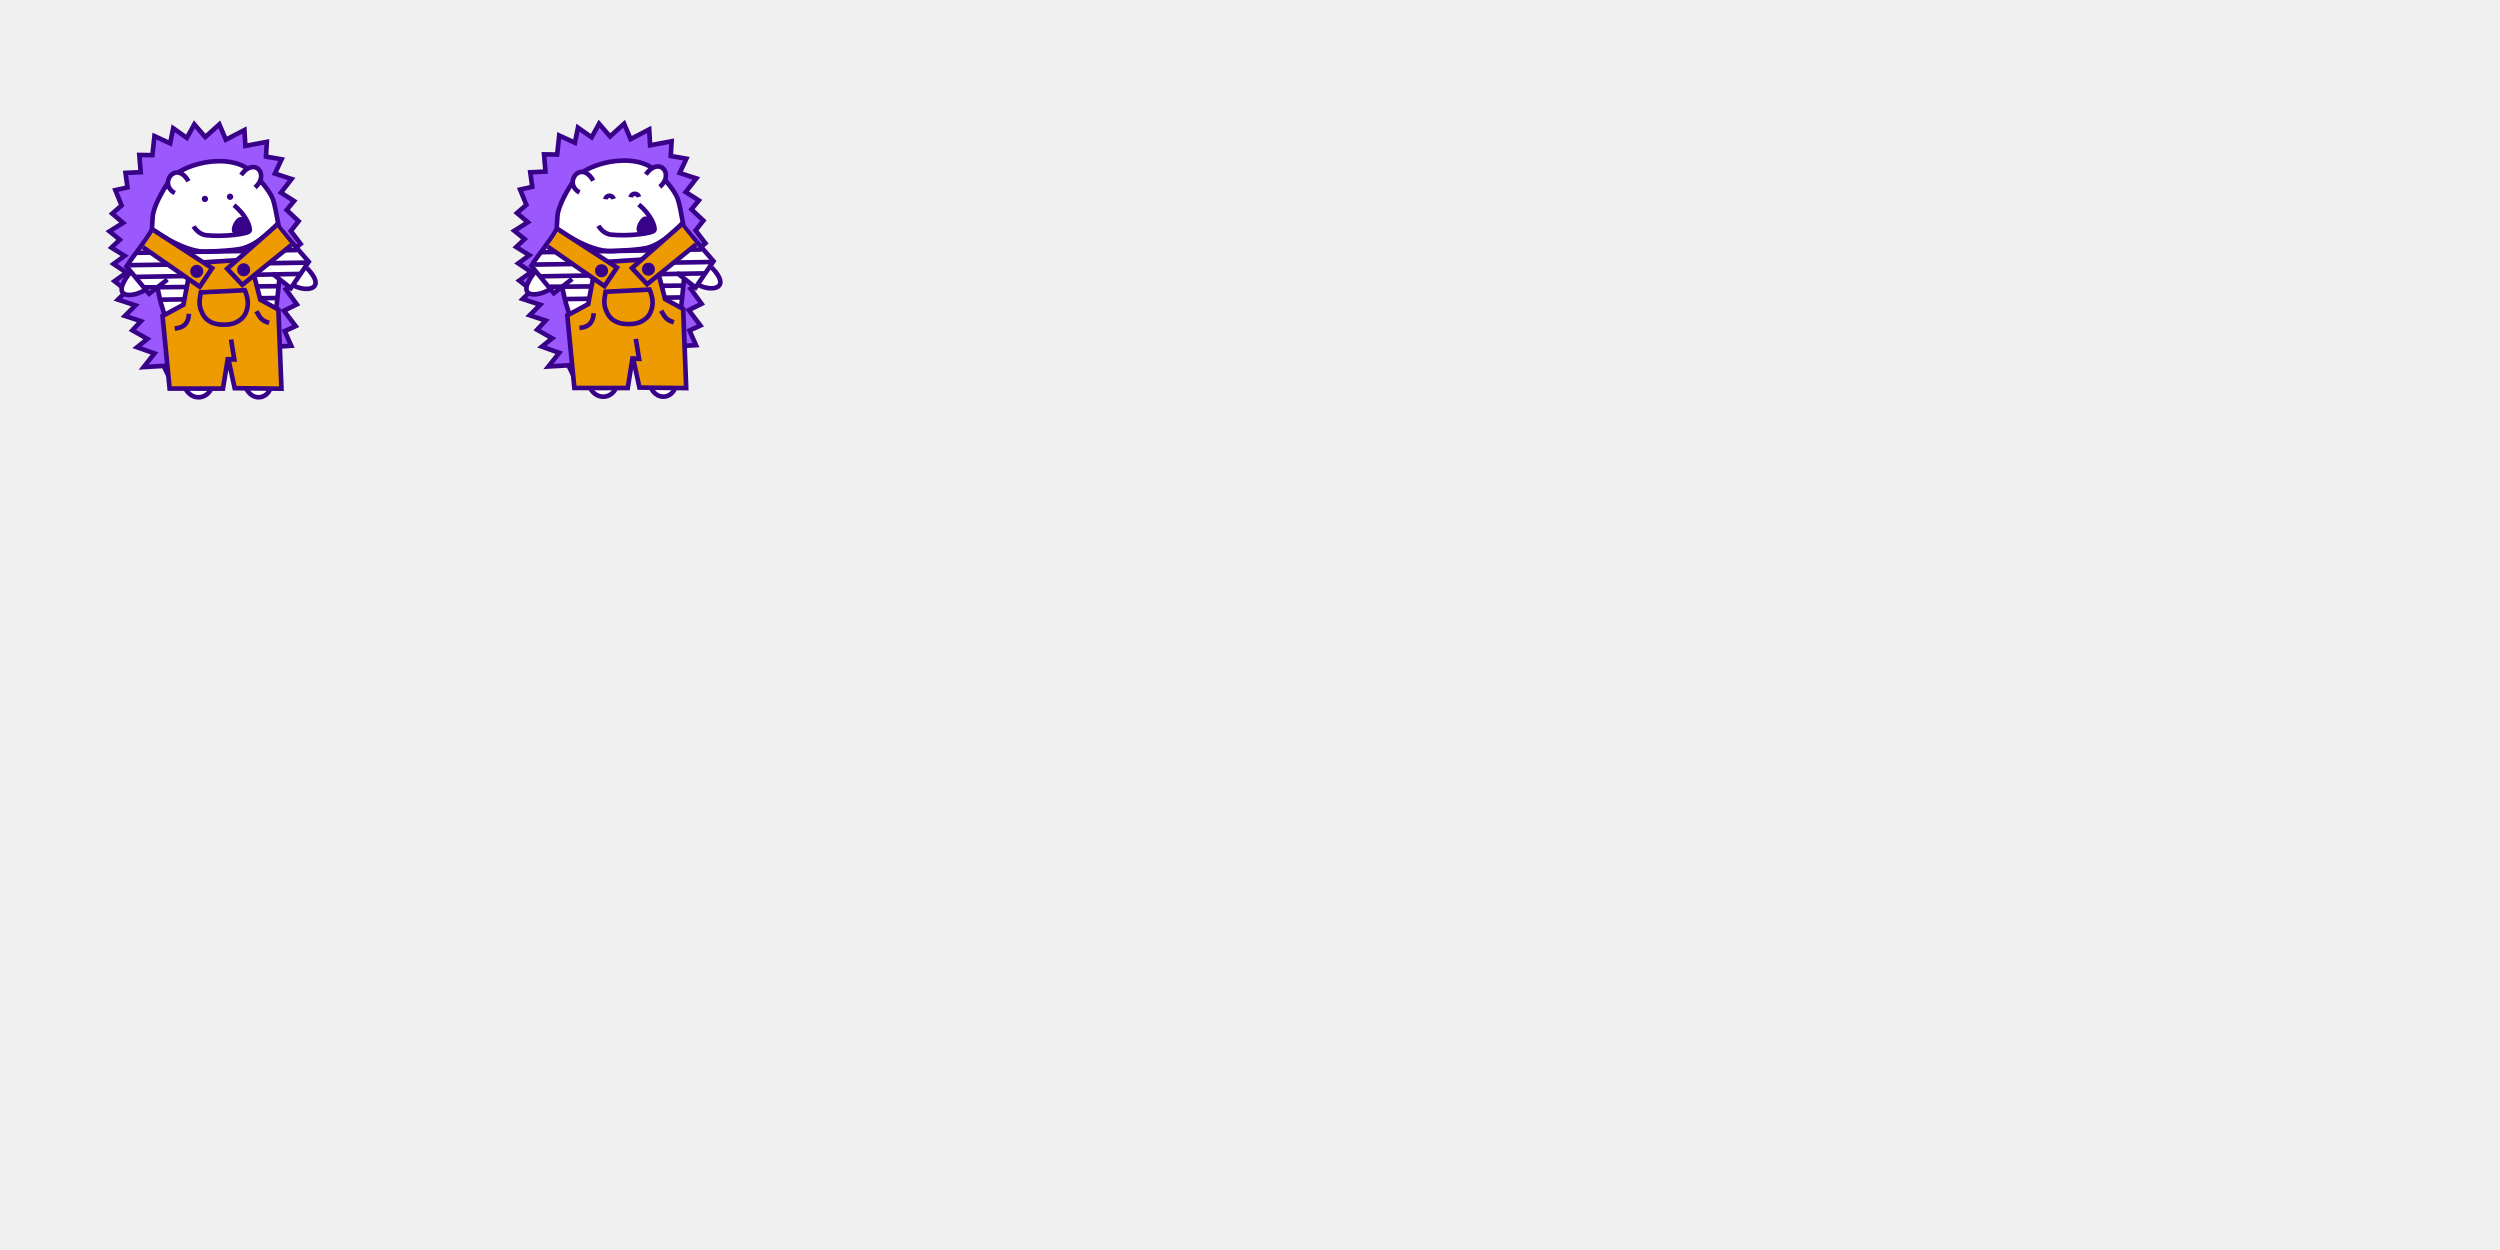
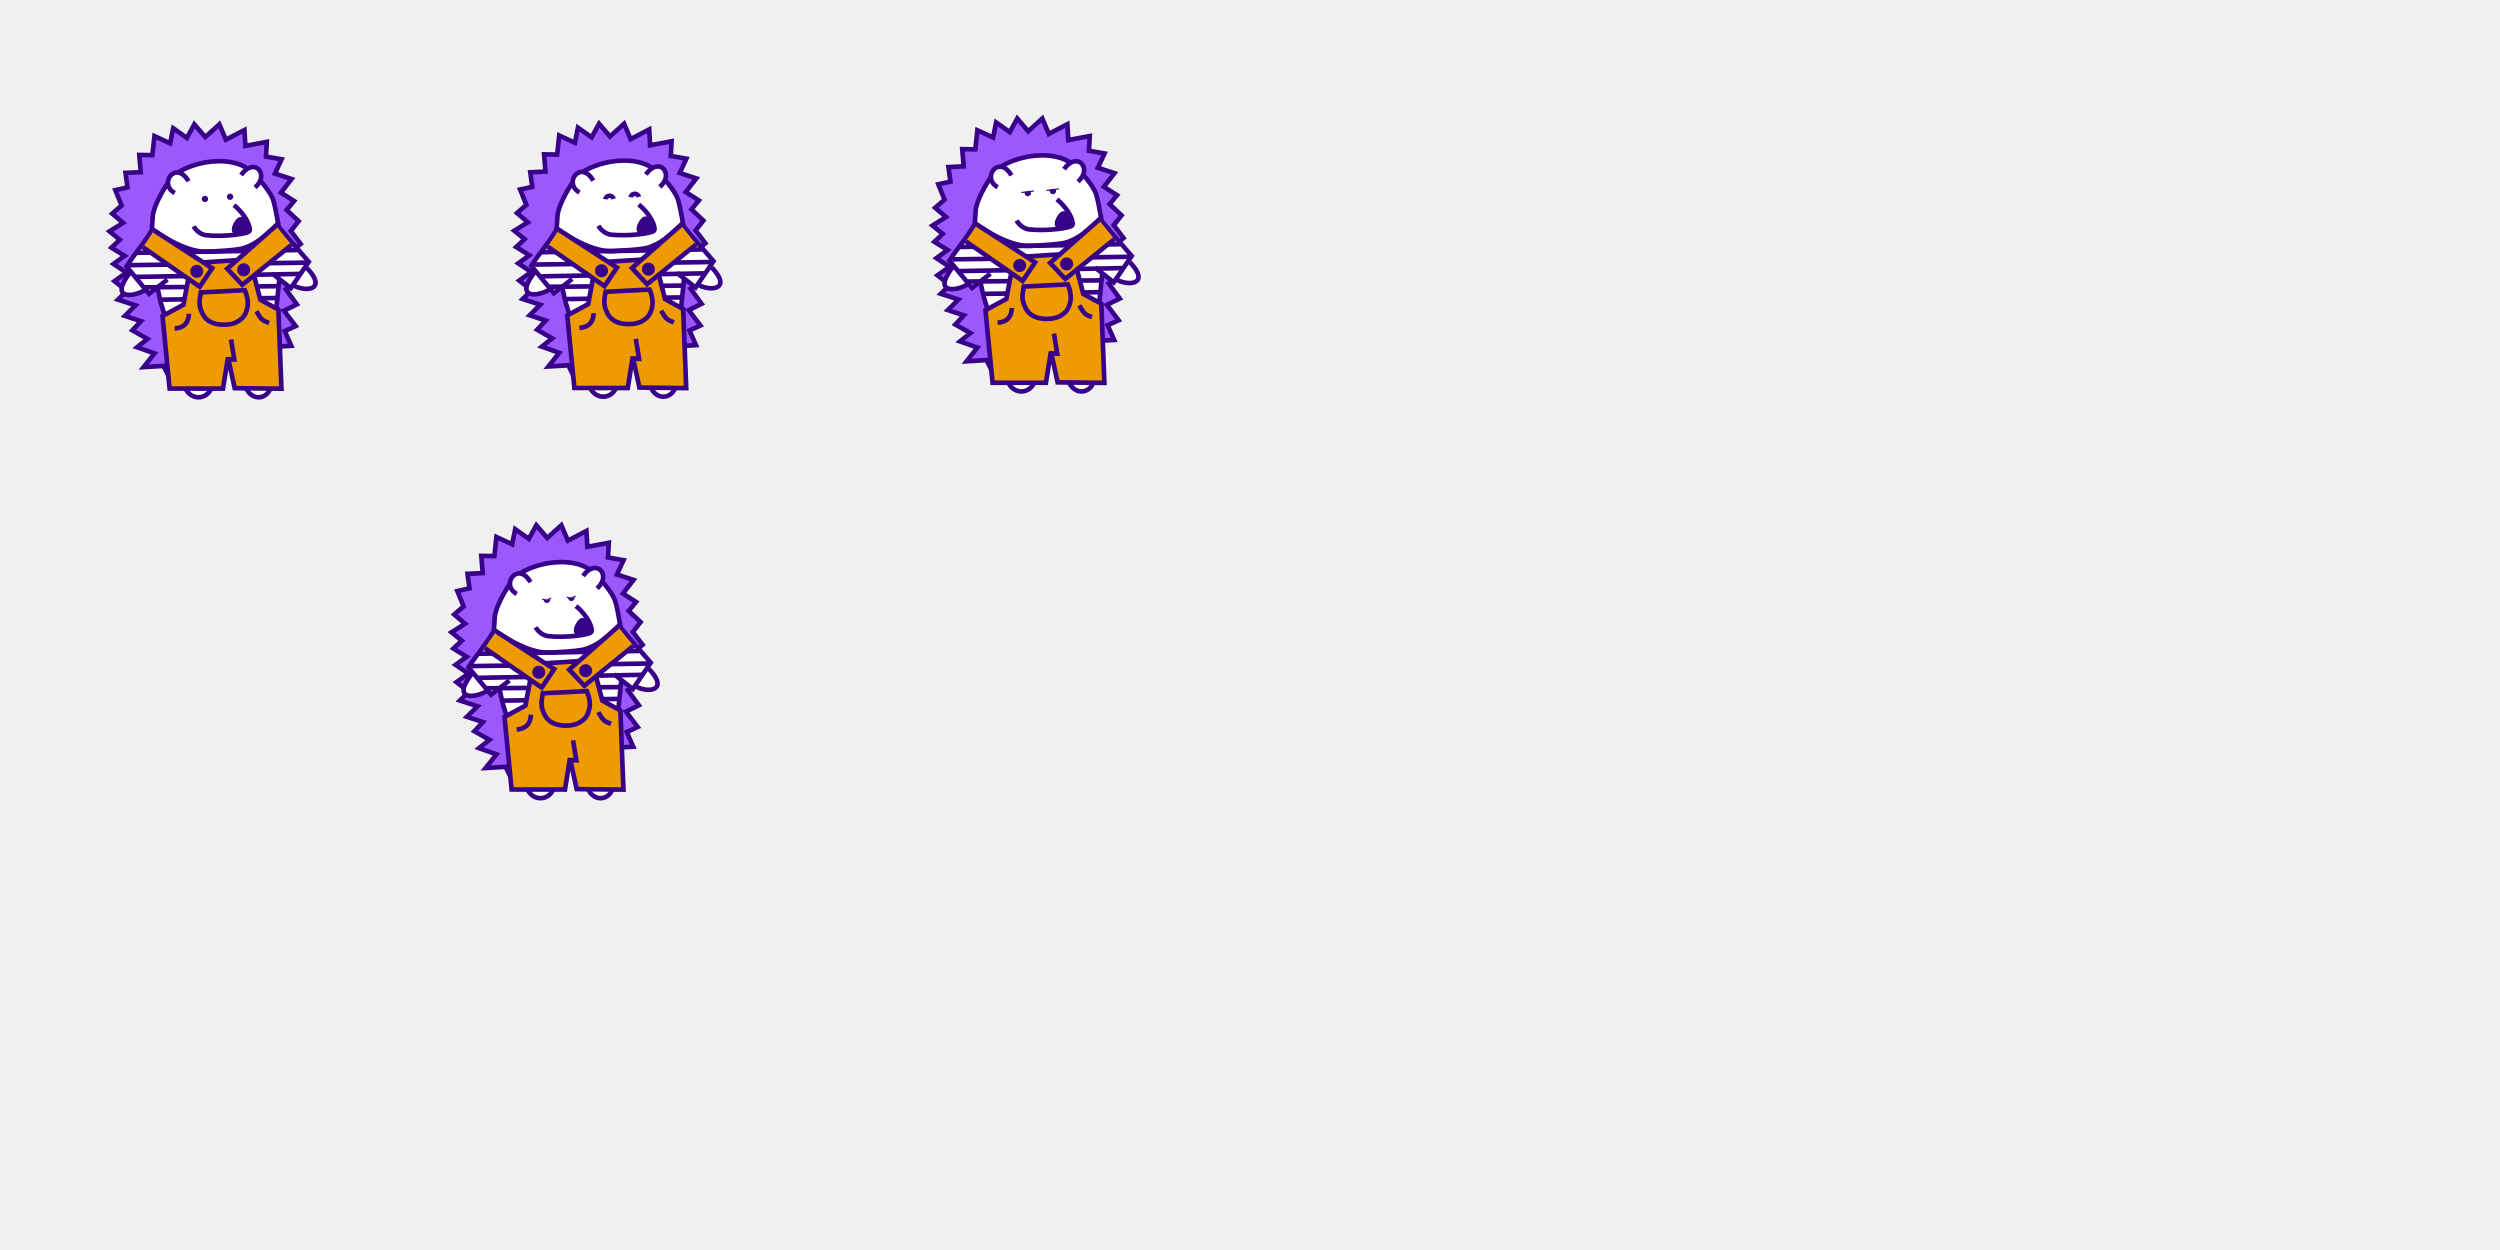
<svg xmlns="http://www.w3.org/2000/svg" xmlns:xlink="http://www.w3.org/1999/xlink" width="6480" height="3240" viewBox="0 0 540 270" version="1.1" id="svg1">
  <defs id="defs1">
    <linearGradient id="swatch44">
      <stop style="stop-color:#ff80f1;stop-opacity:1;" offset="0" id="stop44" />
    </linearGradient>
    <linearGradient id="swatch43">
      <stop style="stop-color:#ff80f1;stop-opacity:1;" offset="0" id="stop43" />
    </linearGradient>
    <pattern xlink:href="#pattern12" preserveAspectRatio="xMidYMid" id="pattern15" patternTransform="translate(-4.2089842e-6,-2.1347655e-5)" />
    <pattern xlink:href="#pattern11" preserveAspectRatio="xMidYMid" id="pattern13" patternTransform="translate(-4.2089842e-6,-1.1347656e-5)" />
    <pattern patternUnits="userSpaceOnUse" width="145.163" height="23.961" patternTransform="translate(194.6471,528.9346)" preserveAspectRatio="xMidYMid" id="pattern11">
      <rect style="fill:#ffffff;stroke:#6002ee;stroke-width:12;stroke-dasharray:none" id="rect11-6" width="133.163" height="11.961" x="6" y="6" rx="18" />
    </pattern>
    <pattern patternUnits="userSpaceOnUse" width="145.163" height="23.961" patternTransform="translate(194.6471,528.9346)" preserveAspectRatio="xMidYMid" id="pattern12">
      <rect style="fill:url(#pattern13);stroke:none" width="145.163" height="23.961" x="0" y="0" id="rect12" />
    </pattern>
    <pattern patternUnits="userSpaceOnUse" width="145.163" height="23.961" patternTransform="translate(194.6471,528.9346)" preserveAspectRatio="xMidYMid" id="pattern14">
      <rect style="fill:url(#pattern15);stroke:none" width="145.163" height="23.961" x="0" y="0" id="rect13" />
    </pattern>
  </defs>
  <g id="layer1">
    <path style="fill:#9a58fd;fill-opacity:1;stroke:#370188;stroke-width:1;stroke-dasharray:none;stroke-opacity:1" d="m 35.334,79.037 -4.307,0.258 2.336,-2.958 -3.76,-1.331 2.241,-1.799 -3.254,-1.854 1.849,-1.983 -3.461,-1.138 2.287,-2.277 -3.8,-1.238 1.934,-1.892 -2.671,-2.092 2.586,-1.846 -2.8,-1.876 2.409,-1.753 -2.854,-1.769 1.811,-1.707 -2.225,-1.808 2.933,-1.845 -2.348,-1.985 2.025,-1.769 -1.349,-3.307 2.623,-0.586 -0.428,-3.136 3.285,-0.155 -0.306,-3.72 2.825,0.044 0.446,-4.121 3.393,1.567 0.66,-3.259 2.948,2.09 1.612,-2.936 2.364,2.751 3.04,-2.751 1.408,3.323 4.011,-2.093 0.2,3.426 4.639,-0.868 -0.184,3.176 3.374,0.587 -1.444,3.084 3.596,1.176 -2.297,2.947 2.842,1.806 -1.599,1.93 2.574,2.425 -1.678,2.122 2.116,2.781 -1.894,1.604 1.34,3.322 -2.36,0.74 2.29,2.536 -2.58,1.597 2.383,3.272 -2.773,1.37 2.524,3.319 -2.362,1.077 1.403,3.173 -3.911,0.235 0.412,3.823 -2.803,-1.443 -0.783,3.357 -3.374,-1.676 -0.955,2.231 -2.432,-3.235 -1.76,4.24 -2.357,-2.546 -2.475,2.462 -2.847,-1.89 -2.971,1.484 z" id="path1" />
    <path style="fill:#ffffff;fill-opacity:1;stroke:#370188;stroke-width:1;stroke-dasharray:none;stroke-opacity:1" d="m 35.593,68.099 c 0,0 -0.256,-0.61 -0.81,-2.545 -0.554,-1.935 -2.055,-10.077 -2.055,-10.077 -0.209,-1.84 0.107,-6.347 0.261,-8.716 0.134,-2.065 2.166,-5.765 3.723,-7.888 1.354,-1.847 4.136,-2.934 6.344,-3.512 3.147,-0.825 8.102,-1.002 10.994,1.503 1.911,1.656 4.29,4.432 4.924,6.246 0.625,1.791 1.808,8.872 1.988,11.273 0,0 -0.892,8.241 -1.021,9.808 -0.129,1.567 -0.291,2.469 -0.291,2.469" id="path24-7" />
    <circle style="fill:#370189;fill-opacity:1;stroke:#370188;stroke-width:0;stroke-dasharray:none;stroke-opacity:1" id="path2-9" cx="49.694" cy="42.497" r="0.687" />
    <circle style="fill:#370189;fill-opacity:1;stroke:#370188;stroke-width:0;stroke-dasharray:none;stroke-opacity:1" id="path2-9-9" cx="44.261" cy="42.969" r="0.687" />
    <path style="fill:#ffffff;fill-opacity:1;stroke:#370188;stroke-width:1;stroke-dasharray:none;stroke-opacity:1" d="m 50.533,44.317 c 2.627,2.108 3.646,4.812 3.383,5.54 -0.255,0.706 -5.71,1.355 -9.389,0.954 -1.178,-0.128 -2.259,-1.095 -2.696,-1.919" id="path7" />
    <path style="fill:#370188;fill-opacity:1;stroke:#370188;stroke-width:1.44;stroke-dasharray:none;stroke-opacity:1" d="m 51.928,47.587 c -0.422,0.142 -1.208,1.38 -1.143,2.086 0.065,0.706 1.394,-0.087 1.394,-0.087 l 0.909,-0.258 -0.336,-1.051 c 0,0 -0.402,-0.832 -0.824,-0.69 z" id="path8" />
    <path style="fill:#ffffff;fill-opacity:1;stroke:#370188;stroke-width:1;stroke-dasharray:none;stroke-opacity:1" d="m 57.664,75.227 c 0,0 1.315,5.244 1,7.686 -0.423,3.274 -3.94,3.976 -5.448,1.082 -1.099,-2.11 -3.198,-7.358 -3.198,-7.358" id="path11-9" />
    <path style="fill:#ffffff;fill-opacity:1;stroke:#370188;stroke-width:1;stroke-dasharray:none;stroke-opacity:1" d="m 47.549,76.965 c 0,0 -0.841,4.155 -1.78,6.67 -1.028,2.754 -4.379,2.953 -5.729,0.283 -1.769,-3.499 -1.676,-8.168 -1.676,-8.168" id="path12" />
    <path style="fill:#ffffff;fill-opacity:1;stroke:#370188;stroke-width:1;stroke-dasharray:none;stroke-opacity:1" d="m 28.258,58.653 c -4.88,6.108 0.451,5.674 3.177,3.923" id="path10-71" />
    <path style="fill:#ffffff;fill-opacity:1;stroke:#370188;stroke-width:1;stroke-dasharray:none;stroke-opacity:1" d="m 66.298,57.904 c 4.307,4.454 0.225,5.299 -2.727,3.839" id="path9-6" />
    <path style="fill:#ffffff;fill-opacity:1;stroke:#370189;stroke-width:1;stroke-dasharray:none;stroke-opacity:1" d="m 36.157,60.384 -3.96,3.074 -4.871,-5.913 c 1.954,-3.032 3.781,-4.91 5.57,-8.033 0,0 6.815,5.145 12.021,4.864 2.255,-0.122 5.473,-0.313 6.984,-0.604 3.966,-0.765 7.902,-5.247 7.902,-5.247 l 2.483,2.941 4.405,5.08 -3.875,5.689 -4.049,-3.182" id="path13-4" />
    <path style="fill:#ffdb00;fill-opacity:1;stroke:#370188;stroke-width:1;stroke-dasharray:none;stroke-opacity:1" d="m 29.41,54.604 34.73,-0.592 m -36.183,3.265 38.469,-0.556 m -37.117,3.093 35.507,-0.65 m -33.494,2.904 28.551,-0.25 m -24.941,2.911 24.837,-0.361" id="path30-0" />
    <path style="fill:#ee9b02;fill-opacity:1;stroke:#370188;stroke-width:1;stroke-dasharray:none;stroke-opacity:1" d="m 41.317,56.844 12.648,-0.834 2.268,8.722 3.902,2.134 0.656,17.093 -10.099,-0.115 -1.445,-6.646 -1.084,6.74 -11.526,-0.008 -1.533,-15.665 4.515,-2.447 z" id="path16" />
    <path style="fill:none;stroke:#370188;stroke-width:1;stroke-dasharray:none;stroke-opacity:1" d="m 43.378,63.155 9.5,-0.476 c 0,0 0.938,1.949 0.567,3.724 -0.371,1.775 -1.102,2.507 -2.388,3.195 -1.286,0.687 -3.794,0.714 -5.222,0.104 -1.428,-0.609 -2.01,-1.601 -2.458,-2.807 -0.448,-1.207 -0.205,-2.439 -0.205,-2.439 z" id="path17" />
    <path style="fill:none;stroke:#370189;stroke-width:1;stroke-dasharray:none;stroke-opacity:1" d="m 48.821,77.591 1.788,0.05 -0.702,-4.319" id="path19-6" />
    <path style="fill:#ffffff;fill-opacity:1;stroke:#370188;stroke-width:1;stroke-dasharray:none;stroke-opacity:1" d="m 52.075,37.799 c 2.882,-4.04 6.262,-0.066 3.014,2.695" id="path25-21" />
    <path style="fill:#ffffff;fill-opacity:1;stroke:#370188;stroke-width:1;stroke-dasharray:none;stroke-opacity:1" d="m 37.744,41.696 c -3.632,-2.011 0.285,-7.214 2.965,-2.551" id="path25-0" />
    <path style="fill:none;fill-opacity:1;stroke:#370188;stroke-width:1;stroke-dasharray:none;stroke-opacity:1" d="m 37.734,70.956 c 1.425,-0.11 2.96,-0.658 3.069,-3.179" id="path26-9" />
    <path style="fill:none;fill-opacity:1;stroke:#370188;stroke-width:1;stroke-dasharray:none;stroke-opacity:1" d="m 55.382,67.229 c 0.987,1.754 1.206,1.973 2.74,2.521" id="path27-1" />
    <path style="fill:#ee9b02;fill-opacity:1;stroke:#370188;stroke-width:1;stroke-dasharray:none;stroke-opacity:1" d="m 30.877,53.408 12.257,8.529 2.695,-4.004 -12.495,-8.11" id="path28-4" />
    <ellipse style="fill:#370188;fill-opacity:1;stroke:#370188;stroke-width:0;stroke-dasharray:none;stroke-opacity:1" id="path2-5-0-6" cx="42.502" cy="58.612" rx="1.406" ry="1.409" />
    <path style="fill:#ee9b02;fill-opacity:1;stroke:#370188;stroke-width:1;stroke-dasharray:none;stroke-opacity:1" d="m 59.614,48.76 -10.541,9.285 3.274,3.474 10.596,-8.595" id="path29-0" />
    <ellipse style="fill:#370188;fill-opacity:1;stroke:#370188;stroke-width:0;stroke-dasharray:none;stroke-opacity:1" id="path2-5-0" cx="52.635" cy="58.271" rx="1.406" ry="1.409" />
    <path style="fill:#9a58fd;fill-opacity:1;stroke:#370188;stroke-width:1;stroke-dasharray:none;stroke-opacity:1" d="m 122.762,78.908 -4.307,0.258 2.336,-2.958 -3.76,-1.331 2.241,-1.799 -3.254,-1.854 1.849,-1.983 -3.461,-1.138 2.287,-2.277 -3.8,-1.238 1.934,-1.892 -2.671,-2.092 2.586,-1.846 -2.8,-1.876 2.409,-1.753 -2.854,-1.769 1.811,-1.707 -2.225,-1.808 2.933,-1.845 -2.348,-1.985 2.025,-1.769 -1.349,-3.307 2.623,-0.586 -0.428,-3.136 3.285,-0.155 -0.306,-3.72 2.825,0.044 0.446,-4.121 3.393,1.567 0.66,-3.259 2.948,2.09 1.612,-2.936 2.364,2.751 3.04,-2.751 1.408,3.323 4.011,-2.093 0.2,3.426 4.639,-0.868 -0.184,3.176 3.374,0.587 -1.444,3.084 3.596,1.176 -2.297,2.947 2.842,1.806 -1.599,1.93 2.574,2.425 -1.678,2.122 2.116,2.781 -1.894,1.604 1.34,3.322 -2.36,0.74 2.29,2.536 -2.58,1.597 2.383,3.272 -2.773,1.37 2.524,3.319 -2.362,1.077 1.403,3.173 -3.911,0.235 0.412,3.823 -2.803,-1.443 -0.783,3.357 -3.374,-1.676 -0.955,2.231 -2.432,-3.235 -1.76,4.24 -2.357,-2.546 -2.475,2.462 -2.847,-1.89 -2.971,1.484 z" id="path1-4" />
    <path style="fill:#ffffff;fill-opacity:1;stroke:#370188;stroke-width:1;stroke-dasharray:none;stroke-opacity:1" d="m 123.021,67.97 c 0,0 -0.256,-0.61 -0.81,-2.545 -0.554,-1.935 -2.055,-10.077 -2.055,-10.077 -0.209,-1.84 0.107,-6.347 0.261,-8.716 0.134,-2.065 2.166,-5.765 3.723,-7.888 1.354,-1.847 4.136,-2.934 6.344,-3.512 3.147,-0.825 8.102,-1.002 10.994,1.503 1.911,1.656 4.29,4.432 4.924,6.246 0.625,1.791 1.808,8.872 1.988,11.273 0,0 -0.892,8.241 -1.021,9.808 -0.129,1.567 -0.291,2.469 -0.291,2.469" id="path24-7-4" />
    <path style="fill:#ffffff;fill-opacity:1;stroke:#370188;stroke-width:1;stroke-dasharray:none;stroke-opacity:1" d="m 137.962,44.189 c 2.627,2.108 3.646,4.812 3.383,5.54 -0.255,0.706 -5.71,1.355 -9.389,0.954 -1.178,-0.128 -2.259,-1.095 -2.696,-1.919" id="path7-8" />
    <path style="fill:#370188;fill-opacity:1;stroke:#370188;stroke-width:1.44;stroke-dasharray:none;stroke-opacity:1" d="m 139.357,47.459 c -0.422,0.142 -1.208,1.38 -1.143,2.086 0.065,0.706 1.394,-0.087 1.394,-0.087 l 0.909,-0.258 -0.336,-1.051 c 0,0 -0.402,-0.832 -0.824,-0.69 z" id="path8-9" />
    <path style="fill:#ffffff;fill-opacity:1;stroke:#370188;stroke-width:1;stroke-dasharray:none;stroke-opacity:1" d="m 145.092,75.098 c 0,0 1.315,5.244 1,7.686 -0.423,3.274 -3.94,3.976 -5.448,1.082 -1.099,-2.11 -3.198,-7.358 -3.198,-7.358" id="path11-9-6" />
    <path style="fill:#ffffff;fill-opacity:1;stroke:#370188;stroke-width:1;stroke-dasharray:none;stroke-opacity:1" d="m 134.977,76.836 c 0,0 -0.841,4.155 -1.78,6.67 -1.028,2.754 -4.379,2.953 -5.729,0.283 -1.769,-3.499 -1.676,-8.168 -1.676,-8.168" id="path12-9" />
    <path style="fill:#ffffff;fill-opacity:1;stroke:#370188;stroke-width:1;stroke-dasharray:none;stroke-opacity:1" d="m 115.687,58.525 c -4.88,6.108 0.451,5.674 3.177,3.923" id="path10-71-1" />
    <path style="fill:#ffffff;fill-opacity:1;stroke:#370188;stroke-width:1;stroke-dasharray:none;stroke-opacity:1" d="m 153.726,57.775 c 4.307,4.454 0.225,5.299 -2.727,3.839" id="path9-6-6" />
    <path style="fill:#ffffff;fill-opacity:1;stroke:#370189;stroke-width:1;stroke-dasharray:none;stroke-opacity:1" d="m 123.586,60.255 -3.96,3.074 -4.871,-5.913 c 1.954,-3.032 3.781,-4.91 5.57,-8.033 0,0 6.815,5.145 12.021,4.864 2.255,-0.122 5.473,-0.313 6.984,-0.604 3.966,-0.765 7.902,-5.247 7.902,-5.247 l 2.483,2.941 4.405,5.08 -3.875,5.689 -4.049,-3.182" id="path13-4-6" />
    <path style="fill:#ffdb00;fill-opacity:1;stroke:#370188;stroke-width:1;stroke-dasharray:none;stroke-opacity:1" d="m 116.839,54.476 34.73,-0.592 m -36.183,3.265 38.469,-0.556 m -37.117,3.093 35.507,-0.65 m -33.494,2.904 28.551,-0.25 m -24.941,2.911 24.837,-0.361" id="path30-0-9" />
    <path style="fill:#ee9b02;fill-opacity:1;stroke:#370188;stroke-width:1;stroke-dasharray:none;stroke-opacity:1" d="m 128.745,56.715 12.648,-0.834 2.268,8.722 3.902,2.134 0.656,17.093 -10.099,-0.115 -1.445,-6.646 -1.084,6.74 -11.526,-0.008 -1.533,-15.665 4.515,-2.447 z" id="path16-9" />
    <path style="fill:none;stroke:#370188;stroke-width:1;stroke-dasharray:none;stroke-opacity:1" d="m 130.806,63.026 9.5,-0.476 c 0,0 0.938,1.949 0.567,3.724 -0.371,1.775 -1.102,2.507 -2.388,3.195 -1.286,0.687 -3.794,0.714 -5.222,0.104 -1.428,-0.609 -2.01,-1.601 -2.458,-2.807 -0.448,-1.207 -0.205,-2.439 -0.205,-2.439 z" id="path17-4" />
    <path style="fill:none;stroke:#370189;stroke-width:1;stroke-dasharray:none;stroke-opacity:1" d="m 136.25,77.463 1.788,0.05 -0.702,-4.319" id="path19-6-5" />
    <path style="fill:#ffffff;fill-opacity:1;stroke:#370188;stroke-width:1;stroke-dasharray:none;stroke-opacity:1" d="m 139.504,37.671 c 2.882,-4.04 6.262,-0.066 3.014,2.695" id="path25-21-0" />
    <path style="fill:#ffffff;fill-opacity:1;stroke:#370188;stroke-width:1;stroke-dasharray:none;stroke-opacity:1" d="m 125.172,41.567 c -3.632,-2.011 0.285,-7.214 2.965,-2.551" id="path25-0-7" />
    <path style="fill:none;fill-opacity:1;stroke:#370188;stroke-width:1;stroke-dasharray:none;stroke-opacity:1" d="m 125.163,70.827 c 1.425,-0.11 2.96,-0.658 3.069,-3.179" id="path26-9-4" />
    <path style="fill:none;fill-opacity:1;stroke:#370188;stroke-width:1;stroke-dasharray:none;stroke-opacity:1" d="m 142.811,67.1 c 0.987,1.754 1.206,1.973 2.74,2.521" id="path27-1-8" />
    <path style="fill:#ee9b02;fill-opacity:1;stroke:#370188;stroke-width:1;stroke-dasharray:none;stroke-opacity:1" d="m 118.306,53.279 12.257,8.529 2.695,-4.004 -12.495,-8.11" id="path28-4-0" />
    <ellipse style="fill:#370188;fill-opacity:1;stroke:#370188;stroke-width:0;stroke-dasharray:none;stroke-opacity:1" id="path2-5-0-6-1" cx="129.931" cy="58.483" rx="1.406" ry="1.409" />
    <path style="fill:#ee9b02;fill-opacity:1;stroke:#370188;stroke-width:1;stroke-dasharray:none;stroke-opacity:1" d="m 147.042,48.632 -10.541,9.285 3.274,3.474 10.596,-8.595" id="path29-0-3" />
    <ellipse style="fill:#370188;fill-opacity:1;stroke:#370188;stroke-width:0;stroke-dasharray:none;stroke-opacity:1" id="path2-5-0-8" cx="140.064" cy="58.142" rx="1.406" ry="1.409" />
    <path style="fill:none;stroke:#370188;stroke-width:1" d="m 130.777,43.032 c 0.126,-0.968 1.493,-1.001 1.786,-0.074" id="path1-4-9" />
    <path style="fill:none;stroke:#370188;stroke-width:1" d="m 136.245,42.608 c 0.126,-0.968 1.493,-1.001 1.786,-0.074" id="path1-0-6" />
+     <path style="fill:#9a58fd;fill-opacity:1;stroke:#370188;stroke-width:1;stroke-dasharray:none;stroke-opacity:1" d="m 213.088,77.779 -4.307,0.258 2.336,-2.958 -3.76,-1.331 2.241,-1.799 -3.254,-1.854 1.849,-1.983 -3.461,-1.138 2.287,-2.277 -3.8,-1.238 1.934,-1.892 -2.671,-2.092 2.586,-1.846 -2.8,-1.876 2.409,-1.753 -2.854,-1.769 1.811,-1.707 -2.225,-1.808 2.933,-1.845 -2.348,-1.985 2.025,-1.769 -1.349,-3.307 2.623,-0.586 -0.428,-3.136 3.285,-0.155 -0.306,-3.72 2.825,0.044 0.446,-4.121 3.393,1.567 0.66,-3.259 2.948,2.09 1.612,-2.936 2.364,2.751 3.04,-2.751 1.408,3.323 4.011,-2.093 0.2,3.426 4.639,-0.868 -0.184,3.176 3.374,0.587 -1.444,3.084 3.596,1.176 -2.297,2.947 2.842,1.806 -1.599,1.93 2.574,2.425 -1.678,2.122 2.116,2.781 -1.894,1.604 1.34,3.322 -2.36,0.74 2.29,2.536 -2.58,1.597 2.383,3.272 -2.773,1.37 2.524,3.319 -2.362,1.077 1.403,3.173 -3.911,0.235 0.412,3.823 -2.803,-1.443 -0.783,3.357 -3.374,-1.676 -0.955,2.231 -2.432,-3.235 -1.76,4.24 -2.357,-2.546 -2.475,2.462 -2.847,-1.89 -2.971,1.484 z" id="path1-8" />
+     <path style="fill:#ffffff;fill-opacity:1;stroke:#370188;stroke-width:1;stroke-dasharray:none;stroke-opacity:1" d="m 213.347,66.841 c 0,0 -0.256,-0.61 -0.81,-2.545 -0.554,-1.935 -2.055,-10.077 -2.055,-10.077 -0.209,-1.84 0.107,-6.347 0.261,-8.716 0.134,-2.065 2.166,-5.765 3.723,-7.888 1.354,-1.847 4.136,-2.934 6.344,-3.512 3.147,-0.825 8.102,-1.002 10.994,1.503 1.911,1.656 4.29,4.432 4.924,6.246 0.625,1.791 1.808,8.872 1.988,11.273 0,0 -0.892,8.241 -1.021,9.808 -0.129,1.567 -0.291,2.469 -0.291,2.469" id="path24-7-3" />
+     <path style="fill:#370189;fill-opacity:1;stroke:#370188;stroke-width:0;stroke-dasharray:none;stroke-opacity:1" id="path2-9-9-5" d="m 216.58,65.801 a 0.687,0.687 0 0 1 -0.155,0.871 0.687,0.687 0 0 1 -0.885,-0.005 0.687,0.687 0 0 1 -0.146,-0.873 z" transform="rotate(-6.386527)" />
+     <path style="fill:#ffffff;fill-opacity:1;stroke:#370188;stroke-width:1;stroke-dasharray:none;stroke-opacity:1" d="m 228.287,43.06 c 2.627,2.108 3.646,4.812 3.383,5.54 -0.255,0.706 -5.71,1.355 -9.389,0.954 -1.178,-0.128 -2.259,-1.095 -2.696,-1.919" id="path7-4" />
+     <path style="fill:#370188;fill-opacity:1;stroke:#370188;stroke-width:1.44;stroke-dasharray:none;stroke-opacity:1" d="m 229.682,46.329 c -0.422,0.142 -1.208,1.38 -1.143,2.086 0.065,0.706 1.394,-0.087 1.394,-0.087 l 0.909,-0.258 -0.336,-1.051 c 0,0 -0.402,-0.832 -0.824,-0.69 z" id="path8-4" />
+     <path style="fill:#ffffff;fill-opacity:1;stroke:#370188;stroke-width:1;stroke-dasharray:none;stroke-opacity:1" d="m 235.418,73.969 c 0,0 1.315,5.244 1,7.686 -0.423,3.274 -3.94,3.976 -5.448,1.082 -1.099,-2.11 -3.198,-7.358 -3.198,-7.358" id="path11-9-5" />
+     <path style="fill:#ffffff;fill-opacity:1;stroke:#370188;stroke-width:1;stroke-dasharray:none;stroke-opacity:1" d="m 225.303,75.707 c 0,0 -0.841,4.155 -1.78,6.67 -1.028,2.754 -4.379,2.953 -5.729,0.283 -1.769,-3.499 -1.676,-8.168 -1.676,-8.168" id="path12-0" />
+     <path style="fill:#ffffff;fill-opacity:1;stroke:#370188;stroke-width:1;stroke-dasharray:none;stroke-opacity:1" d="m 206.012,57.395 c -4.88,6.108 0.451,5.674 3.177,3.923" id="path10-71-3" />
+     <path style="fill:#ffffff;fill-opacity:1;stroke:#370188;stroke-width:1;stroke-dasharray:none;stroke-opacity:1" d="m 244.052,56.646 c 4.307,4.454 0.225,5.299 -2.727,3.839" id="path9-6-9" />
+     <path style="fill:#ffffff;fill-opacity:1;stroke:#370189;stroke-width:1;stroke-dasharray:none;stroke-opacity:1" d="m 213.911,59.126 -3.96,3.074 -4.871,-5.913 c 1.954,-3.032 3.781,-4.91 5.57,-8.033 0,0 6.815,5.145 12.021,4.864 2.255,-0.122 5.473,-0.313 6.984,-0.604 3.966,-0.765 7.902,-5.247 7.902,-5.247 l 2.483,2.941 4.405,5.08 -3.875,5.689 -4.049,-3.182" id="path13-4-8" />
+     <path style="fill:#ffdb00;fill-opacity:1;stroke:#370188;stroke-width:1;stroke-dasharray:none;stroke-opacity:1" d="m 207.164,53.346 34.73,-0.592 m -36.183,3.265 38.469,-0.556 m -37.117,3.093 35.507,-0.65 m -33.494,2.904 28.551,-0.25 m -24.941,2.911 24.837,-0.361" id="path30-0-99" />
+     <path style="fill:#ee9b02;fill-opacity:1;stroke:#370188;stroke-width:1;stroke-dasharray:none;stroke-opacity:1" d="m 219.071,55.586 12.648,-0.834 2.268,8.722 3.902,2.134 0.656,17.093 -10.099,-0.115 -1.445,-6.646 -1.084,6.74 -11.526,-0.008 -1.533,-15.665 4.515,-2.447 z" id="path16-5" />
+     <path style="fill:none;stroke:#370188;stroke-width:1;stroke-dasharray:none;stroke-opacity:1" d="m 221.132,61.897 9.5,-0.476 c 0,0 0.938,1.949 0.567,3.724 -0.371,1.775 -1.102,2.507 -2.388,3.195 -1.286,0.687 -3.794,0.714 -5.222,0.104 -1.428,-0.609 -2.01,-1.601 -2.458,-2.807 -0.448,-1.207 -0.205,-2.439 -0.205,-2.439 z" id="path17-3" />
+     <path style="fill:none;stroke:#370189;stroke-width:1;stroke-dasharray:none;stroke-opacity:1" d="m 226.575,76.333 1.788,0.05 -0.702,-4.319" id="path19-6-8" />
+     <path style="fill:#ffffff;fill-opacity:1;stroke:#370188;stroke-width:1;stroke-dasharray:none;stroke-opacity:1" d="m 229.829,36.541 c 2.882,-4.04 6.262,-0.066 3.014,2.695" id="path25-21-4" />
+     <path style="fill:#ffffff;fill-opacity:1;stroke:#370188;stroke-width:1;stroke-dasharray:none;stroke-opacity:1" d="m 215.498,40.438 c -3.632,-2.011 0.285,-7.214 2.965,-2.551" id="path25-0-77" />
+     <path style="fill:none;fill-opacity:1;stroke:#370188;stroke-width:1;stroke-dasharray:none;stroke-opacity:1" d="m 215.488,69.698 c 1.425,-0.11 2.96,-0.658 3.069,-3.179" id="path26-9-1" />
+     <path style="fill:none;fill-opacity:1;stroke:#370188;stroke-width:1;stroke-dasharray:none;stroke-opacity:1" d="m 233.136,65.971 c 0.987,1.754 1.206,1.973 2.74,2.521" id="path27-1-2" />
+     <path style="fill:#ee9b02;fill-opacity:1;stroke:#370188;stroke-width:1;stroke-dasharray:none;stroke-opacity:1" d="m 208.631,52.15 12.257,8.529 2.695,-4.004 -12.495,-8.11" id="path28-4-8" />
+     <ellipse style="fill:#370188;fill-opacity:1;stroke:#370188;stroke-width:0;stroke-dasharray:none;stroke-opacity:1" id="path2-5-0-6-7" cx="220.256" cy="57.354" rx="1.406" ry="1.409" />
+     <path style="fill:#ee9b02;fill-opacity:1;stroke:#370188;stroke-width:1;stroke-dasharray:none;stroke-opacity:1" d="m 237.368,47.502 -10.541,9.285 3.274,3.474 10.596,-8.595" id="path29-0-4" />
+     <ellipse style="fill:#370188;fill-opacity:1;stroke:#370188;stroke-width:0;stroke-dasharray:none;stroke-opacity:1" id="path2-5-0-2" cx="230.389" cy="57.013" rx="1.406" ry="1.409" />
+     <path style="fill:#370188;fill-opacity:1;stroke:#370188;stroke-width:0.25;stroke-linecap:butt;stroke-dasharray:none;stroke-opacity:1" d="m 220.611,41.579 2.702,-0.316" id="path18-6" />
+     <path style="fill:#370189;fill-opacity:1;stroke:#370188;stroke-width:0;stroke-dasharray:none;stroke-opacity:1" id="path2-9-9-5-1" d="m 221.042,69.133 a 0.687,0.687 0 0 1 -0.155,0.871 0.687,0.687 0 0 1 -0.885,-0.005 0.687,0.687 0 0 1 -0.146,-0.873 z" transform="rotate(-7.210676)" />
+     <path style="fill:#370188;fill-opacity:1;stroke:#370188;stroke-width:0.25;stroke-linecap:butt;stroke-dasharray:none;stroke-opacity:1" d="m 226.031,41.147 2.697,-0.355" id="path18-6-7" />
+     <path style="fill:#9a58fd;fill-opacity:1;stroke:#370188;stroke-width:1;stroke-dasharray:none;stroke-opacity:1" d="m 109.204,165.635 -4.307,0.258 2.336,-2.958 -3.76,-1.331 2.241,-1.799 -3.254,-1.854 1.849,-1.983 -3.461,-1.138 2.287,-2.277 -3.8,-1.238 1.934,-1.892 -2.671,-2.092 2.586,-1.846 -2.8,-1.876 2.409,-1.753 -2.854,-1.769 1.811,-1.707 -2.225,-1.808 2.933,-1.845 -2.348,-1.985 2.025,-1.769 -1.349,-3.307 2.623,-0.586 -0.428,-3.136 3.285,-0.155 -0.306,-3.72 2.825,0.044 0.446,-4.121 3.393,1.567 0.66,-3.259 2.948,2.09 1.612,-2.936 2.364,2.751 3.04,-2.751 1.408,3.323 4.011,-2.093 0.2,3.426 4.639,-0.868 -0.184,3.176 3.374,0.587 -1.444,3.084 3.596,1.176 -2.297,2.947 2.842,1.806 -1.599,1.93 2.574,2.425 -1.678,2.122 2.116,2.781 -1.894,1.604 1.34,3.322 -2.36,0.74 2.29,2.536 -2.58,1.597 2.383,3.272 -2.773,1.37 2.524,3.319 -2.362,1.077 1.403,3.173 -3.911,0.235 0.412,3.823 -2.803,-1.443 -0.783,3.357 -3.374,-1.676 -0.955,2.231 -2.432,-3.235 -1.76,4.24 -2.357,-2.546 -2.475,2.462 -2.847,-1.89 -2.971,1.484 z" id="path1-8-0" />
+     <path style="fill:#ffffff;fill-opacity:1;stroke:#370188;stroke-width:1;stroke-dasharray:none;stroke-opacity:1" d="m 109.463,154.697 c 0,0 -0.256,-0.61 -0.81,-2.545 -0.554,-1.935 -2.055,-10.077 -2.055,-10.077 -0.209,-1.84 0.107,-6.347 0.261,-8.716 0.134,-2.065 2.166,-5.765 3.723,-7.888 1.354,-1.847 4.136,-2.934 6.344,-3.512 3.147,-0.825 8.102,-1.002 10.994,1.503 1.911,1.656 4.29,4.432 4.924,6.246 0.625,1.791 1.808,8.872 1.988,11.273 0,0 -0.892,8.241 -1.021,9.808 -0.129,1.567 -0.291,2.469 -0.291,2.469" id="path24-7-3-9" />
+     <path style="fill:#370189;fill-opacity:1;stroke:#370188;stroke-width:0;stroke-dasharray:none;stroke-opacity:1" id="path2-9-9-5-5" d="m 103.619,141.665 a 0.687,0.687 0 0 1 -0.237,0.787 0.687,0.687 0 0 1 -0.822,-0.004 0.687,0.687 0 0 1 -0.229,-0.79 z" transform="rotate(-6.386527)" />
+     <path style="fill:#ffffff;fill-opacity:1;stroke:#370188;stroke-width:1;stroke-dasharray:none;stroke-opacity:1" d="m 124.403,130.916 c 2.627,2.108 3.646,4.812 3.383,5.54 -0.255,0.706 -5.71,1.355 -9.389,0.954 -1.178,-0.128 -2.259,-1.095 -2.696,-1.919" id="path7-4-4" />
+     <path style="fill:#370189;fill-opacity:1;stroke:#370188;stroke-width:0;stroke-dasharray:none;stroke-opacity:1" id="path2-9-9-5-5-0" d="m 108.925,141.834 a 0.687,0.687 0 0 1 -0.237,0.787 0.687,0.687 0 0 1 -0.822,-0.004 0.687,0.687 0 0 1 -0.229,-0.79 z" transform="rotate(-6.386527)" />
+     <path style="fill:#ffffff;fill-opacity:1;stroke:#370188;stroke-width:0.25;stroke-linecap:butt;stroke-dasharray:none;stroke-opacity:1" d="m 122.42,128.997 c 0.975,0.265 1.105,0.286 1.924,-0.23" id="path18-6-1-7" />
+     <path style="fill:#370188;fill-opacity:1;stroke:#370188;stroke-width:1.44;stroke-dasharray:none;stroke-opacity:1" d="m 125.798,134.186 c -0.422,0.142 -1.208,1.38 -1.143,2.086 0.065,0.706 1.394,-0.087 1.394,-0.087 l 0.909,-0.258 -0.336,-1.051 c 0,0 -0.402,-0.832 -0.824,-0.69 z" id="path8-4-9" />
+     <path style="fill:#ffffff;fill-opacity:1;stroke:#370188;stroke-width:1;stroke-dasharray:none;stroke-opacity:1" d="m 131.534,161.825 c 0,0 1.315,5.244 1,7.686 -0.423,3.274 -3.94,3.976 -5.448,1.082 -1.099,-2.11 -3.198,-7.358 -3.198,-7.358" id="path11-9-5-1" />
+     <path style="fill:#ffffff;fill-opacity:1;stroke:#370188;stroke-width:1;stroke-dasharray:none;stroke-opacity:1" d="m 121.419,163.563 c 0,0 -0.841,4.155 -1.78,6.67 -1.028,2.754 -4.379,2.953 -5.729,0.283 -1.769,-3.499 -1.676,-8.168 -1.676,-8.168" id="path12-0-9" />
+     <path style="fill:#ffffff;fill-opacity:1;stroke:#370188;stroke-width:1;stroke-dasharray:none;stroke-opacity:1" d="m 102.128,145.251 c -4.88,6.108 0.451,5.674 3.177,3.923" id="path10-71-3-3" />
+     <path style="fill:#ffffff;fill-opacity:1;stroke:#370188;stroke-width:1;stroke-dasharray:none;stroke-opacity:1" d="m 140.168,144.502 c 4.307,4.454 0.225,5.299 -2.727,3.839" id="path9-6-9-8" />
+     <path style="fill:#ffffff;fill-opacity:1;stroke:#370189;stroke-width:1;stroke-dasharray:none;stroke-opacity:1" d="m 110.027,146.982 -3.96,3.074 -4.871,-5.913 c 1.954,-3.032 3.781,-4.91 5.57,-8.033 0,0 6.815,5.145 12.021,4.864 2.255,-0.122 5.473,-0.313 6.984,-0.604 3.966,-0.765 7.902,-5.247 7.902,-5.247 l 2.483,2.941 4.405,5.08 -3.875,5.689 -4.049,-3.182" id="path13-4-8-5" />
+     <path style="fill:#ffdb00;fill-opacity:1;stroke:#370188;stroke-width:1;stroke-dasharray:none;stroke-opacity:1" d="m 103.281,141.203 34.73,-0.592 m -36.183,3.265 38.469,-0.556 m -37.117,3.093 35.507,-0.65 m -33.494,2.904 28.551,-0.25 m -24.941,2.911 24.837,-0.361" id="path30-0-99-7" />
+     <path style="fill:#ee9b02;fill-opacity:1;stroke:#370188;stroke-width:1;stroke-dasharray:none;stroke-opacity:1" d="m 115.187,143.442 12.648,-0.834 2.268,8.722 3.902,2.134 0.656,17.093 -10.099,-0.115 -1.445,-6.646 -1.084,6.74 -11.526,-0.008 -1.533,-15.665 4.515,-2.447 z" id="path16-5-0" />
+     <path style="fill:none;stroke:#370188;stroke-width:1;stroke-dasharray:none;stroke-opacity:1" d="m 117.248,149.753 9.5,-0.476 c 0,0 0.938,1.949 0.567,3.724 -0.371,1.775 -1.102,2.507 -2.388,3.195 -1.286,0.687 -3.794,0.714 -5.222,0.104 -1.428,-0.609 -2.01,-1.601 -2.458,-2.807 -0.448,-1.207 -0.205,-2.439 -0.205,-2.439 z" id="path17-3-0" />
+     <path style="fill:none;stroke:#370189;stroke-width:1;stroke-dasharray:none;stroke-opacity:1" d="m 122.691,164.189 1.788,0.05 -0.702,-4.319" id="path19-6-8-9" />
+     <path style="fill:#ffffff;fill-opacity:1;stroke:#370188;stroke-width:1;stroke-dasharray:none;stroke-opacity:1" d="m 125.945,124.397 c 2.882,-4.04 6.262,-0.066 3.014,2.695" id="path25-21-4-3" />
+     <path style="fill:#ffffff;fill-opacity:1;stroke:#370188;stroke-width:1;stroke-dasharray:none;stroke-opacity:1" d="m 111.614,128.294 c -3.632,-2.011 0.285,-7.214 2.965,-2.551" id="path25-0-77-3" />
+     <path style="fill:none;fill-opacity:1;stroke:#370188;stroke-width:1;stroke-dasharray:none;stroke-opacity:1" d="m 111.604,157.554 c 1.425,-0.11 2.96,-0.658 3.069,-3.179" id="path26-9-1-6" />
+     <path style="fill:none;fill-opacity:1;stroke:#370188;stroke-width:1;stroke-dasharray:none;stroke-opacity:1" d="m 129.252,153.827 c 0.987,1.754 1.206,1.973 2.74,2.521" id="path27-1-2-5" />
+     <path style="fill:#ee9b02;fill-opacity:1;stroke:#370188;stroke-width:1;stroke-dasharray:none;stroke-opacity:1" d="m 104.747,140.006 12.257,8.529 2.695,-4.004 -12.495,-8.11" id="path28-4-8-0" />
+     <ellipse style="fill:#370188;fill-opacity:1;stroke:#370188;stroke-width:0;stroke-dasharray:none;stroke-opacity:1" id="path2-5-0-6-7-5" cx="116.372" cy="145.21" rx="1.406" ry="1.409" />
+     <path style="fill:#ee9b02;fill-opacity:1;stroke:#370188;stroke-width:1;stroke-dasharray:none;stroke-opacity:1" d="m 133.484,135.358 -10.541,9.285 3.274,3.474 10.596,-8.595" id="path29-0-4-2" />
+     <ellipse style="fill:#370188;fill-opacity:1;stroke:#370188;stroke-width:0;stroke-dasharray:none;stroke-opacity:1" id="path2-5-0-2-4" cx="126.505" cy="144.869" rx="1.406" ry="1.409" />
+     <path style="fill:#ffffff;fill-opacity:1;stroke:#370188;stroke-width:0.25;stroke-linecap:butt;stroke-dasharray:none;stroke-opacity:1" d="m 117.128,129.419 c 0.975,0.265 1.105,0.286 1.924,-0.23" id="path18-6-1" />
  </g>
</svg>
